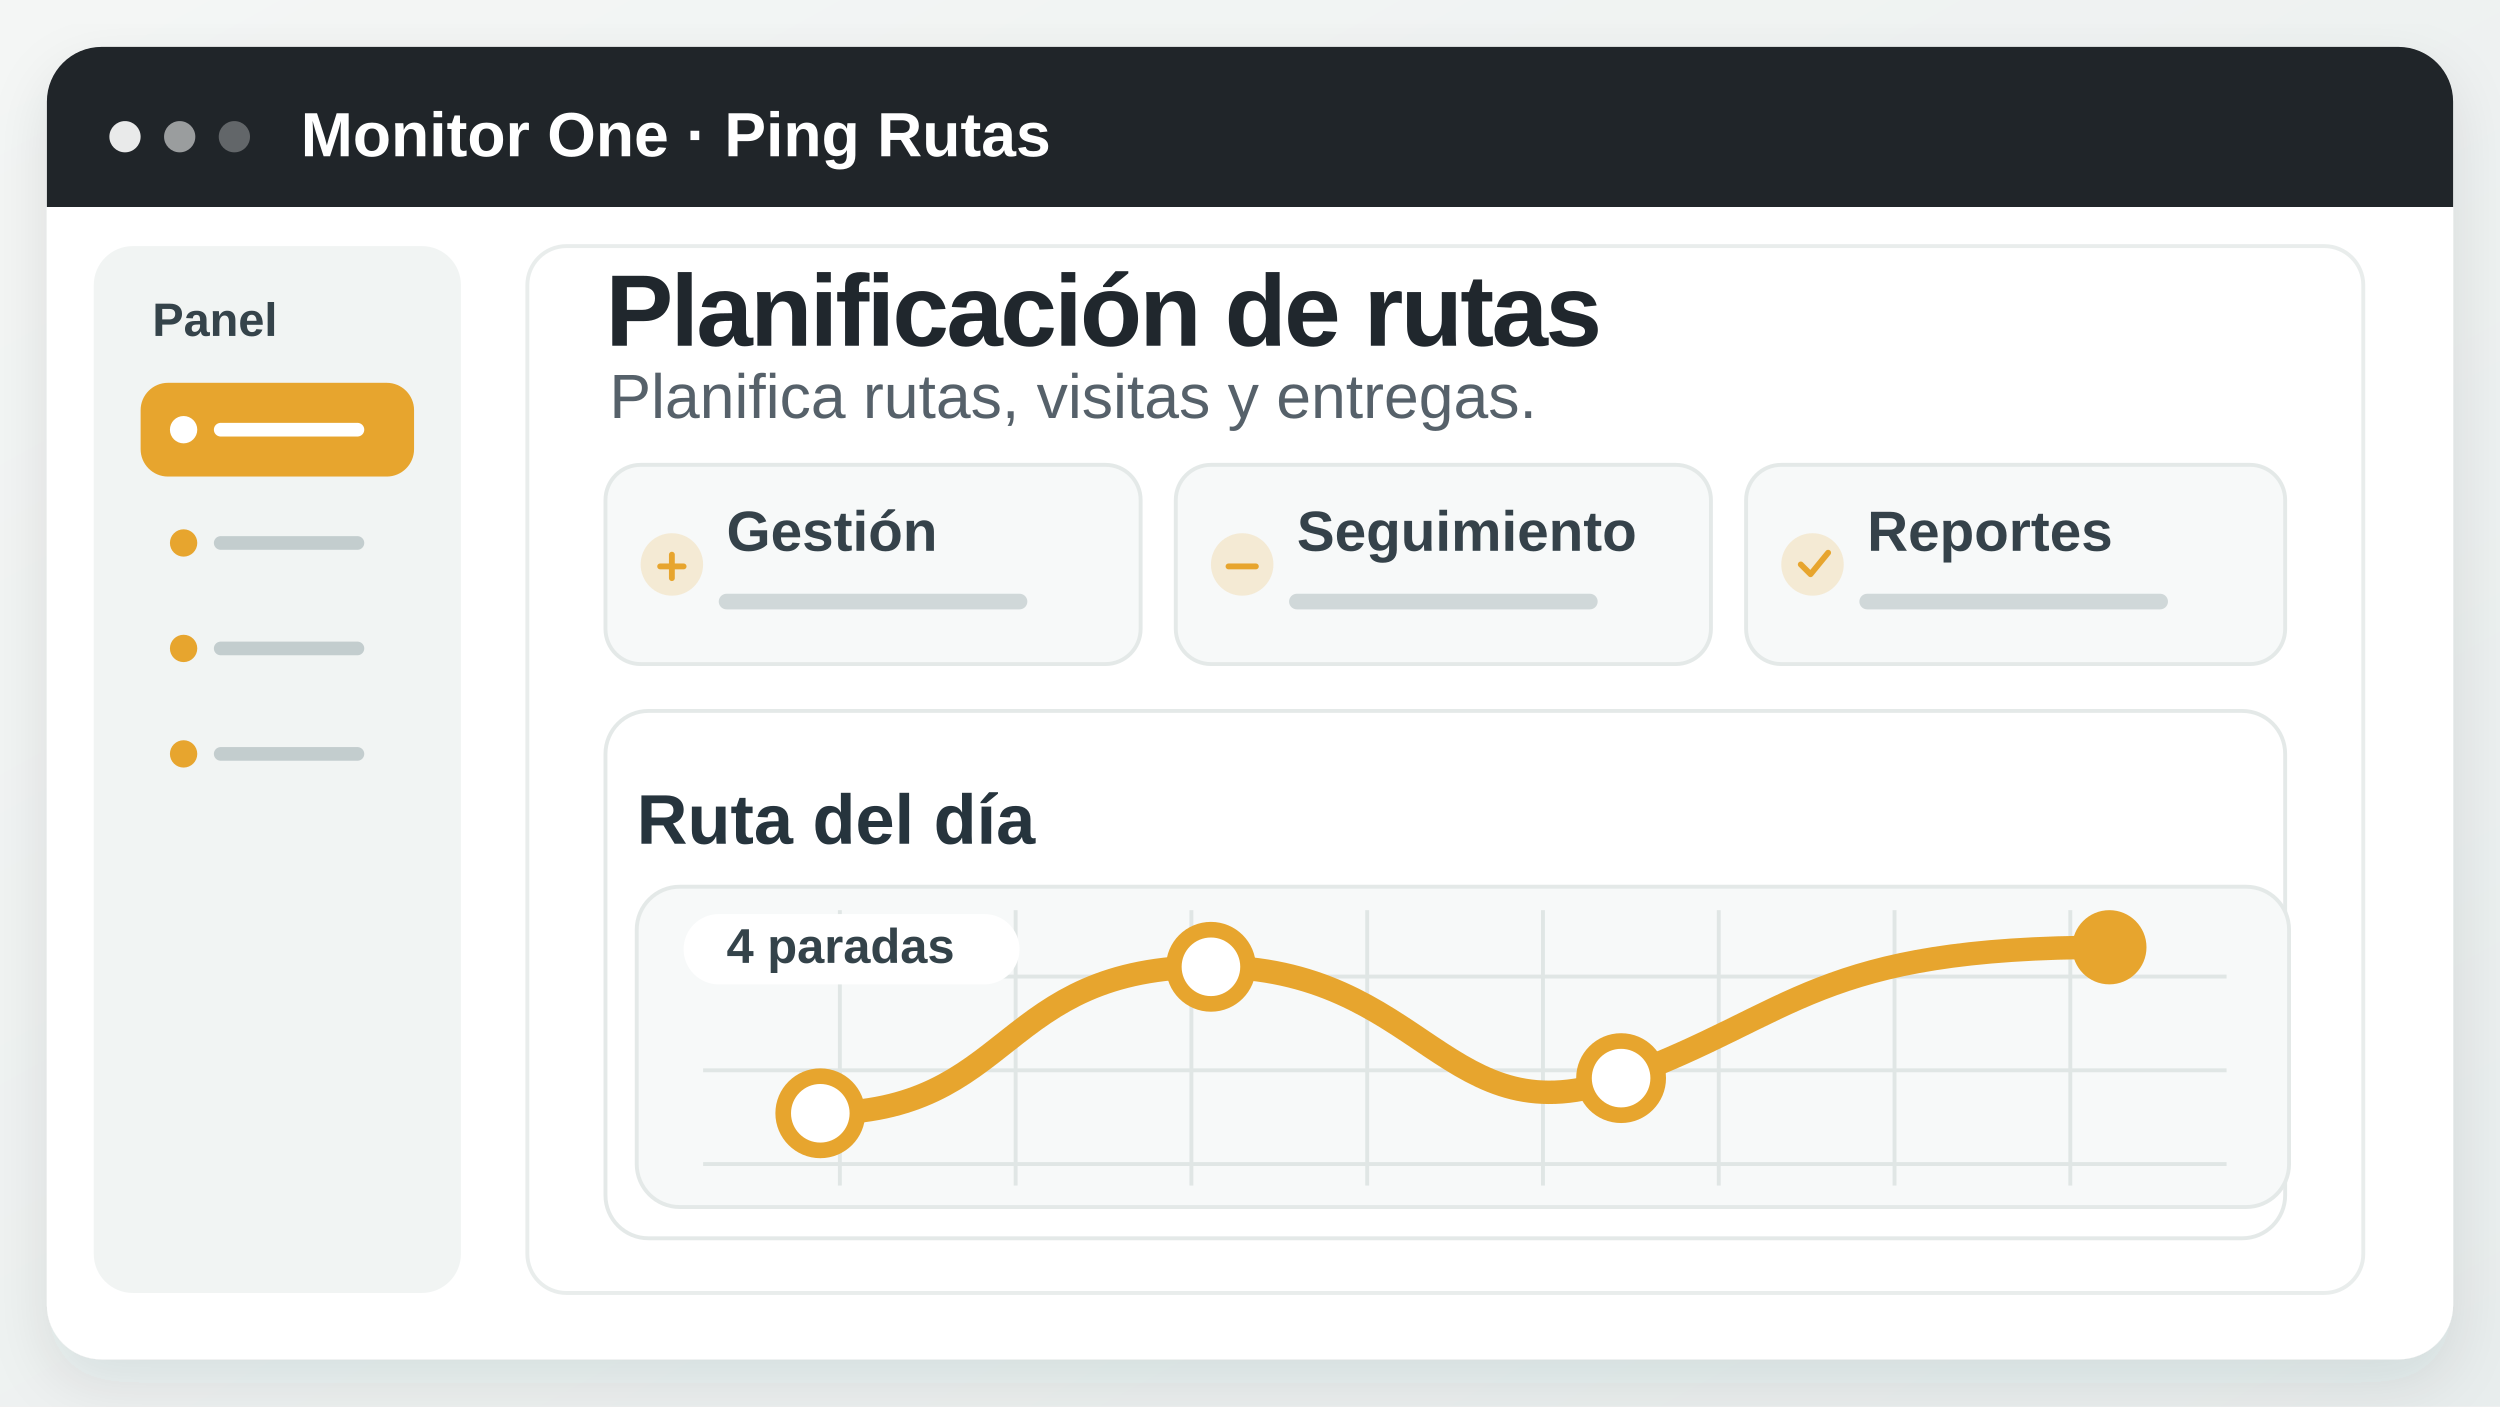
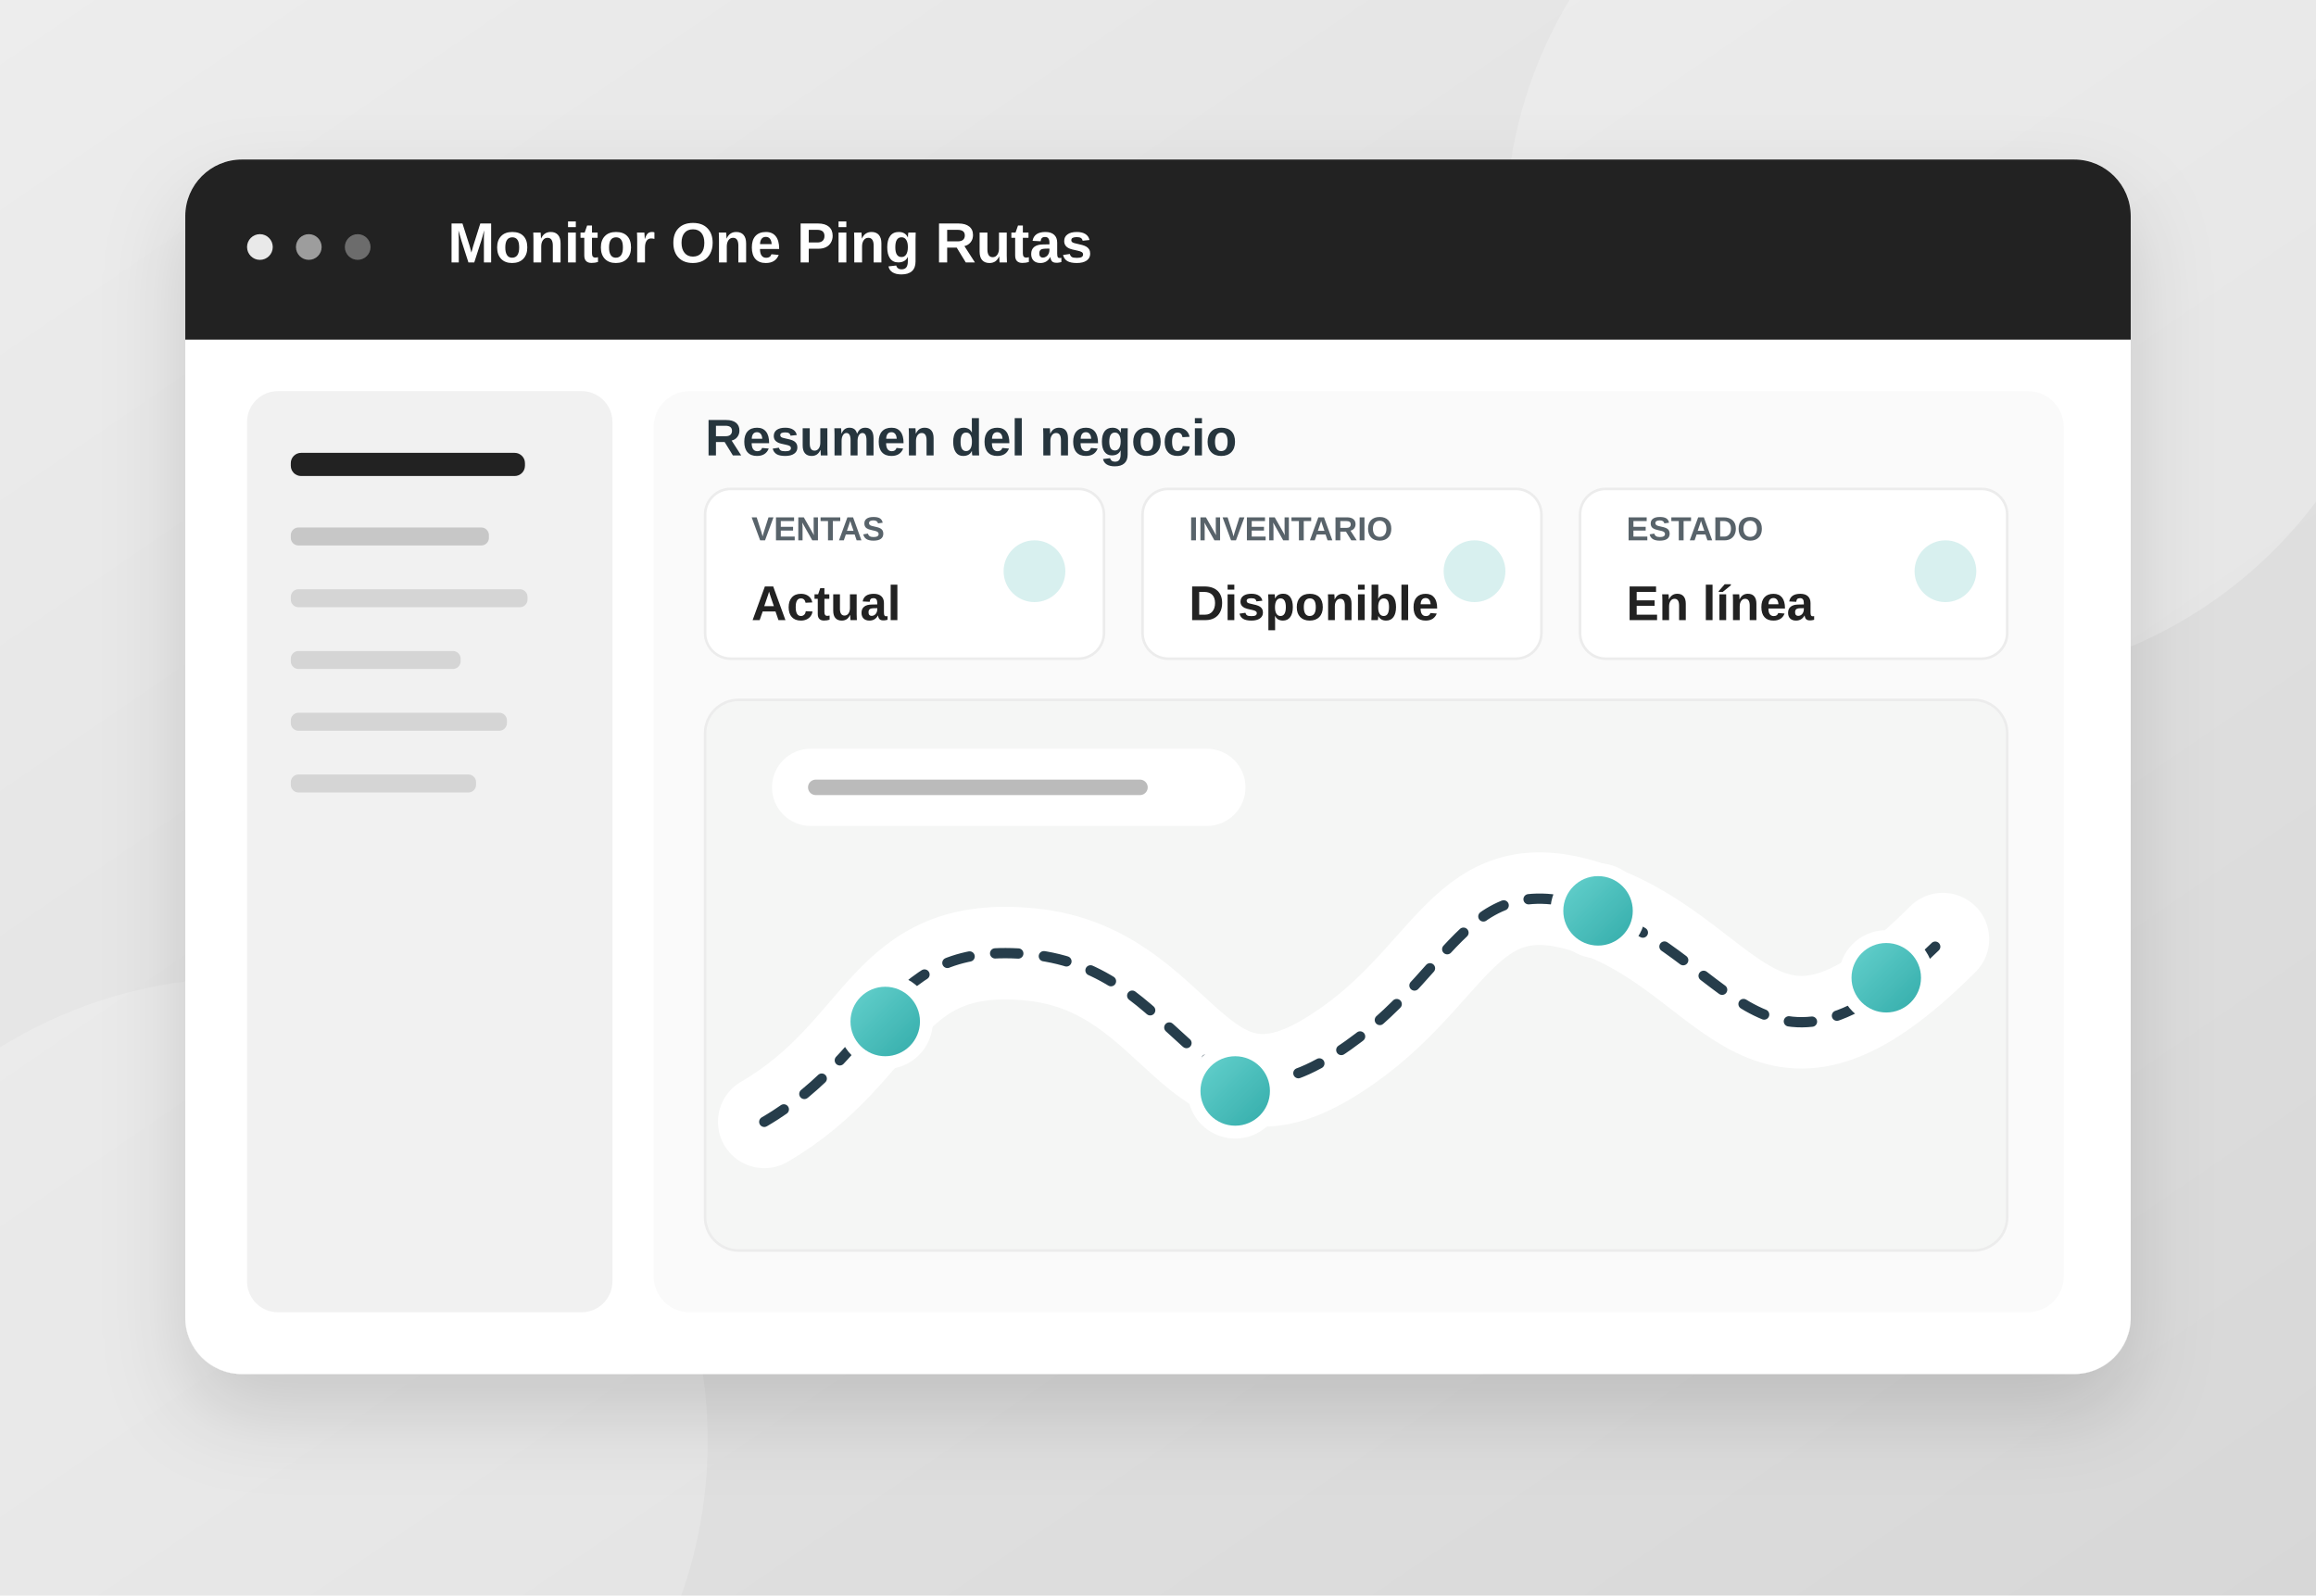
- <svg xmlns="http://www.w3.org/2000/svg" viewBox="0 0 1280 720" role="img" aria-label="Planificación de rutas: Recorridos, visitas y entregas coordinados en mapa.">
+ <svg xmlns="http://www.w3.org/2000/svg" viewBox="0 0 900 620" role="img" aria-label="Monitor One Ping Rutas">
  <defs>
-     <linearGradient id="back" x1="0" y1="0" x2="1" y2="1">
-       <stop stop-color="#f4f6f5" />
-       <stop offset="1" stop-color="#e8eded" />
+     <linearGradient id="bg" x1="0" y1="0" x2="1" y2="1">
+       <stop stop-color="#ededed" />
+       <stop offset="1" stop-color="#d7d7d7" />
    </linearGradient>
-     <filter id="shadow" x="-10%" y="-10%" width="120%" height="125%">
-       <feDropShadow dx="0" dy="12" stdDeviation="15" flood-color="#26343d" flood-opacity=".10" />
+     <linearGradient id="teal" x1="0" y1="0" x2="1" y2="1">
+       <stop stop-color="#69d4d0" />
+       <stop offset="1" stop-color="#2fa9a7" />
+     </linearGradient>
+     <filter id="shadow" x="-20%" y="-20%" width="150%" height="160%">
+       <feDropShadow dx="0" dy="15" stdDeviation="16" flood-color="#151515" flood-opacity=".14" />
    </filter>
-     <style>.title{font:700 52px Arial,sans-serif;fill:#20272d;letter-spacing:-1.3px}.subtitle{font:400 32px Arial,sans-serif;fill:#56616a}.paneltitle{font:700 36px Arial,sans-serif;fill:#26343d}.label{font:700 29px Arial,sans-serif;fill:#35424a}.rowtext{font:600 28px Arial,sans-serif;fill:#39464e}.pilltext{font:700 25px Arial,sans-serif;fill:#34434a}.gridline{stroke:#e0e6e5;stroke-width:2}.barline{stroke:#d0d8d9;stroke-width:8;stroke-linecap:round}.track{fill:#e5ebeb}.softcard{fill:#f7f9f9;stroke:#e4e9e8;stroke-width:2}@media(max-width:500px){.product-name{font-size:48px!important}.title{font-size:62px!important}.subtitle{font-size:34px!important}.paneltitle{font-size:38px!important}.label{font-size:32px!important}.rowtext{font-size:31px!important}.pilltext{font-size:27px!important}}</style>
  </defs>
-   <rect width="1280" height="720" fill="url(#back)" />
-   <rect x="24" y="24" width="1232" height="672" rx="28" fill="#fff" filter="url(#shadow)" />
-   <path d="M52 24H1228a28 28 0 0 1 28 28v54H24V52a28 28 0 0 1 28-28" fill="#202529" />
-   <circle cx="64" cy="70" r="8" fill="#fff" opacity=".9" />
-   <circle cx="92" cy="70" r="8" fill="#fff" opacity=".55" />
-   <circle cx="120" cy="70" r="8" fill="#fff" opacity=".3" />
-   <text class="product-name" x="154" y="80" fill="#fff" font-family="Arial,sans-serif" font-size="32" font-weight="700">Monitor One · Ping Rutas</text>
-   <rect x="48" y="126" width="188" height="536" rx="20" fill="#f1f4f3" />
-   <text x="78" y="172" fill="#35434a" font-family="Arial,sans-serif" font-size="24" font-weight="700">Panel</text>
-   <rect x="72" y="196" width="140" height="48" rx="14" fill="#e7a52e" />
-   <circle cx="94" cy="220" r="7" fill="#fff" />
-   <path d="M113 220h70" stroke="#fff" stroke-width="7" stroke-linecap="round" />
-   <circle cx="94" cy="278" r="7" fill="#e7a52e" />
-   <path d="M113 278h70" stroke="#c3cdce" stroke-width="7" stroke-linecap="round" />
-   <circle cx="94" cy="332" r="7" fill="#e7a52e" />
-   <path d="M113 332h70" stroke="#c3cdce" stroke-width="7" stroke-linecap="round" />
-   <circle cx="94" cy="386" r="7" fill="#e7a52e" />
-   <path d="M113 386h70" stroke="#c3cdce" stroke-width="7" stroke-linecap="round" />
-   <rect x="270" y="126" width="940" height="536" rx="20" fill="#fff" stroke="#e9edec" stroke-width="2" />
-   <text x="310" y="177" class="title">Planificación de rutas</text>
-   <text x="312" y="214" class="subtitle">Planifica rutas, visitas y entregas.</text>
-   <rect x="310" y="238" width="274" height="102" rx="18" class="softcard" />
-   <rect x="602" y="238" width="274" height="102" rx="18" class="softcard" />
-   <rect x="894" y="238" width="276" height="102" rx="18" class="softcard" />
-   <circle cx="344" cy="289" r="16" fill="#e7a52e" opacity=".18" />
-   <path d="M338 290h12m-6-6v12" stroke="#e7a52e" stroke-width="3" stroke-linecap="round" />
-   <text x="372" y="282" class="label">Gestión</text>
-   <path d="M372 308h150" class="barline" />
-   <circle cx="636" cy="289" r="16" fill="#e7a52e" opacity=".18" />
-   <path d="M629 290h14" stroke="#e7a52e" stroke-width="3" stroke-linecap="round" />
-   <text x="664" y="282" class="label">Seguimiento</text>
-   <path d="M664 308h150" class="barline" />
-   <circle cx="928" cy="289" r="16" fill="#e7a52e" opacity=".18" />
-   <path d="m922 289 5 5 9-11" fill="none" stroke="#e7a52e" stroke-width="3" stroke-linecap="round" stroke-linejoin="round" />
-   <text x="956" y="282" class="label">Reportes</text>
-   <path d="M956 308h150" class="barline" />
-   <rect x="310" y="364" width="860" height="270" rx="22" fill="#fff" stroke="#e4e9e8" stroke-width="2" />
-   <text x="326" y="432" class="paneltitle">Ruta del día</text>
-   <rect x="326" y="454" width="846" height="164" rx="22" class="softcard" />
-   <path d="M360 500 1140 500M360 548 1140 548M360 596 1140 596M430 466V607M520 466V607M610 466V607M700 466V607M790 466V607M880 466V607M970 466V607M1060 466V607" class="gridline" />
-   <path d="M420 570C520 570 510 495 620 495S740 585 830 552 930 485 1080 485" fill="none" stroke="#e7a52e" stroke-width="12" stroke-linecap="round" />
-   <circle cx="420" cy="570" r="19" fill="#fff" stroke="#e7a52e" stroke-width="8" />
-   <circle cx="620" cy="495" r="19" fill="#fff" stroke="#e7a52e" stroke-width="8" />
-   <circle cx="830" cy="552" r="19" fill="#fff" stroke="#e7a52e" stroke-width="8" />
-   <circle cx="1080" cy="485" r="19" fill="#e7a52e" />
-   <rect x="350" y="468" width="172" height="36" rx="18" fill="#fff" />
-   <text x="372" y="493" class="pilltext">4 paradas</text>
+   <rect width="900" height="620" fill="url(#bg)" />
+   <circle cx="760" cy="90" r="175" fill="#fff" opacity=".24" />
+   <circle cx="95" cy="560" r="180" fill="#fff" opacity=".2" />
+   <g filter="url(#shadow)">
+     <rect x="72" y="62" width="756" height="472" rx="22" fill="#fff" />
+     <path d="M94 62h712a22 22 0 0 1 22 22v48H72V84a22 22 0 0 1 22-22" fill="#202020" />
+     <circle cx="101" cy="96" r="5" fill="#fff" opacity=".9" />
+     <circle cx="120" cy="96" r="5" fill="#fff" opacity=".56" />
+     <circle cx="139" cy="96" r="5" fill="#fff" opacity=".34" />
+     <text x="174" y="102" fill="#fff" font-family="Arial,sans-serif" font-size="22" font-weight="700">Monitor One Ping Rutas</text>
+     <rect x="96" y="152" width="142" height="358" rx="12" fill="#f1f1f1" />
+     <rect x="113" y="176" width="91" height="9" rx="4" fill="#202020" />
+     <rect x="113" y="205" width="77" height="7" rx="3" fill="#c7c7c7" />
+     <rect x="113" y="229" width="92" height="7" rx="3" fill="#d5d5d5" />
+     <rect x="113" y="253" width="66" height="7" rx="3" fill="#d5d5d5" />
+     <rect x="113" y="277" width="84" height="7" rx="3" fill="#d5d5d5" />
+     <rect x="113" y="301" width="72" height="7" rx="3" fill="#d5d5d5" />
+     <rect x="254" y="152" width="548" height="358" rx="14" fill="#fafafa" />
+     <text x="274" y="177" fill="#26343d" font-family="Arial,sans-serif" font-size="20" font-weight="700">Resumen del negocio</text>
+     <rect x="274" y="190" width="155" height="66" rx="10" fill="#fff" stroke="#ececec" />
+     <rect x="444" y="190" width="155" height="66" rx="10" fill="#fff" stroke="#ececec" />
+     <rect x="614" y="190" width="166" height="66" rx="10" fill="#fff" stroke="#ececec" />
+     <text x="292" y="210" fill="#59636b" font-family="Arial,sans-serif" font-size="13" font-weight="700">VENTAS</text>
+     <text x="292" y="241" fill="#202020" font-family="Arial,sans-serif" font-size="19" font-weight="700">Actual</text>
+     <circle cx="402" cy="222" r="12" fill="#d8f0ef" />
+     <circle cx="573" cy="222" r="12" fill="#d8f0ef" />
+     <circle cx="756" cy="222" r="12" fill="#d8f0ef" />
+     <text x="462" y="210" fill="#59636b" font-family="Arial,sans-serif" font-size="13" font-weight="700">INVENTARIO</text>
+     <text x="462" y="241" fill="#202020" font-family="Arial,sans-serif" font-size="19" font-weight="700">Disponible</text>
+     <text x="632" y="210" fill="#59636b" font-family="Arial,sans-serif" font-size="13" font-weight="700">ESTADO</text>
+     <text x="632" y="241" fill="#202020" font-family="Arial,sans-serif" font-size="19" font-weight="700">En línea</text>
+     <text x="293" y="303" fill="#26343d" font-family="Arial,sans-serif" font-size="23" font-weight="700">Planificación de rutas</text>
+     <rect x="274" y="272" width="506" height="214" rx="13" fill="#f5f6f5" stroke="#ececec" />
+     <path d="M297 436 C345 408 343 365 401 371 S464 442 515 412 S567 334 621 354 S686 434 755 365" fill="none" stroke="#fff" stroke-width="36" stroke-linecap="round" />
+     <path d="M297 436 C345 408 343 365 401 371 S464 442 515 412 S567 334 621 354 S686 434 755 365" fill="none" stroke="#263e4b" stroke-width="4" stroke-dasharray="9 10" stroke-linecap="round" />
+     <g fill="url(#teal)" stroke="#fff" stroke-width="5">
+       <circle cx="344" cy="397" r="16" />
+       <circle cx="480" cy="424" r="16" />
+       <circle cx="621" cy="354" r="16" />
+       <circle cx="733" cy="380" r="16" />
+     </g>
+     <rect x="300" y="291" width="184" height="30" rx="15" fill="#fff" />
+     <path d="M317 306h126" stroke="#bbb" stroke-width="6" stroke-linecap="round" />
+   </g>
</svg>
